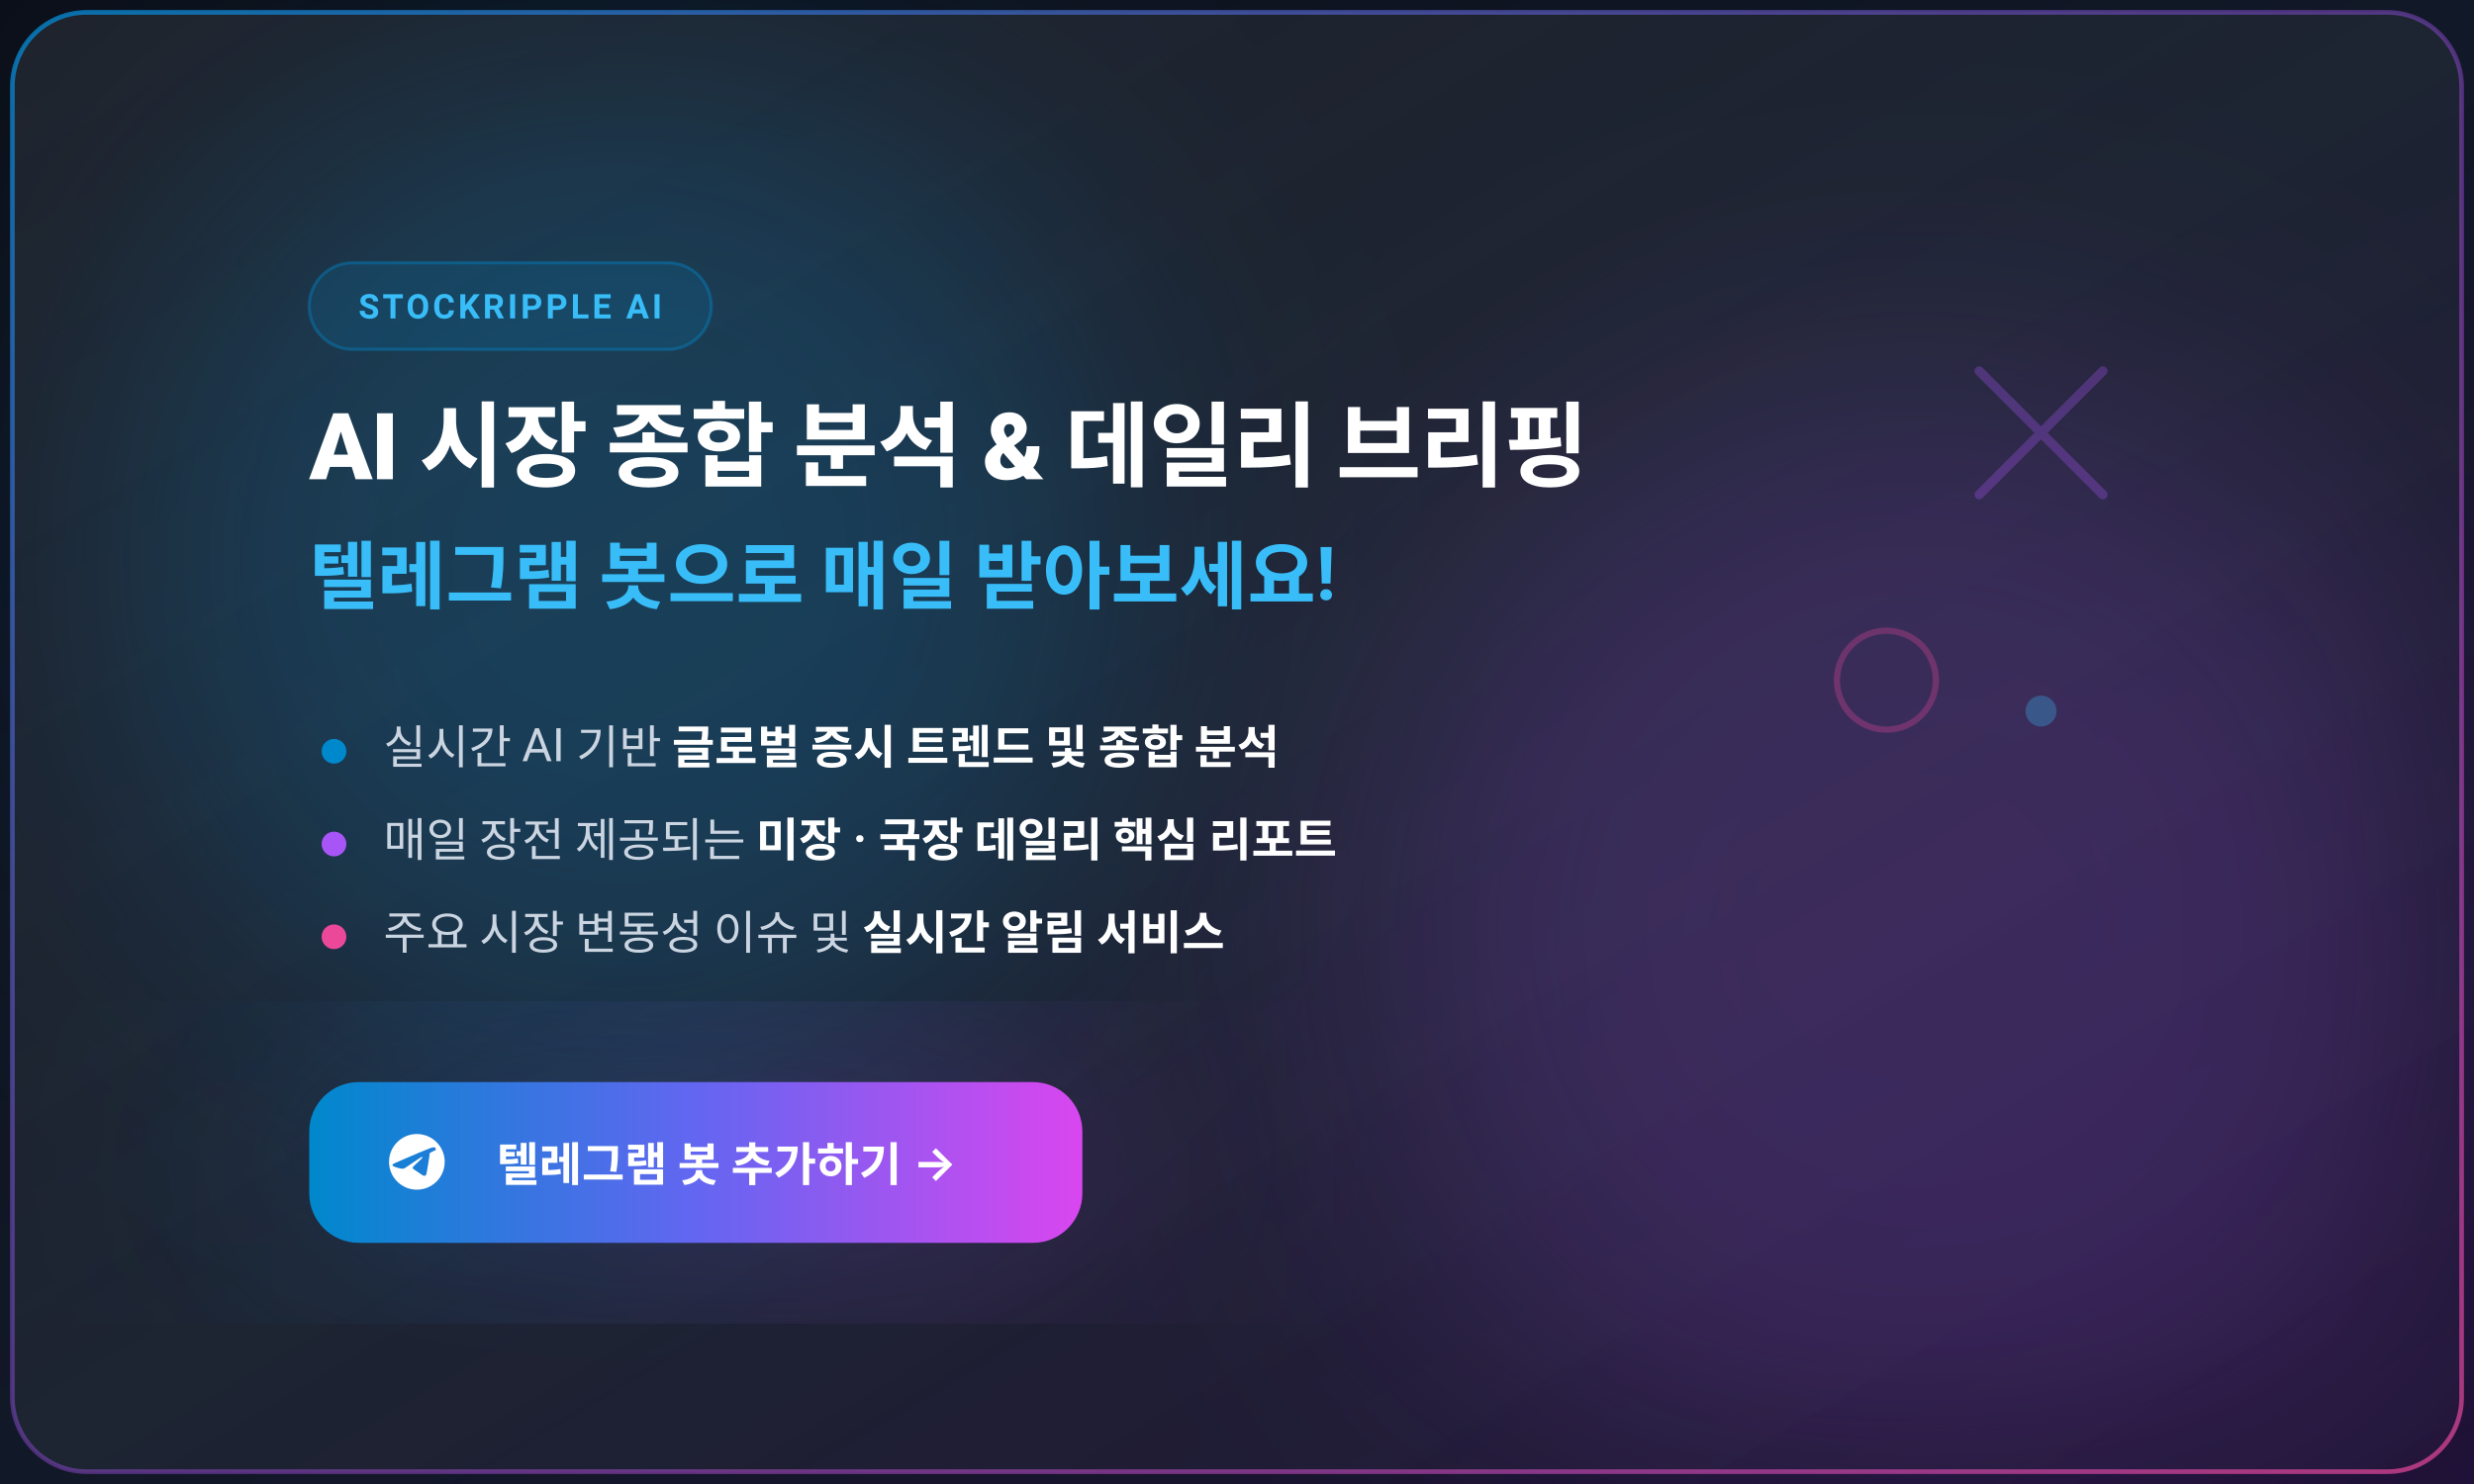
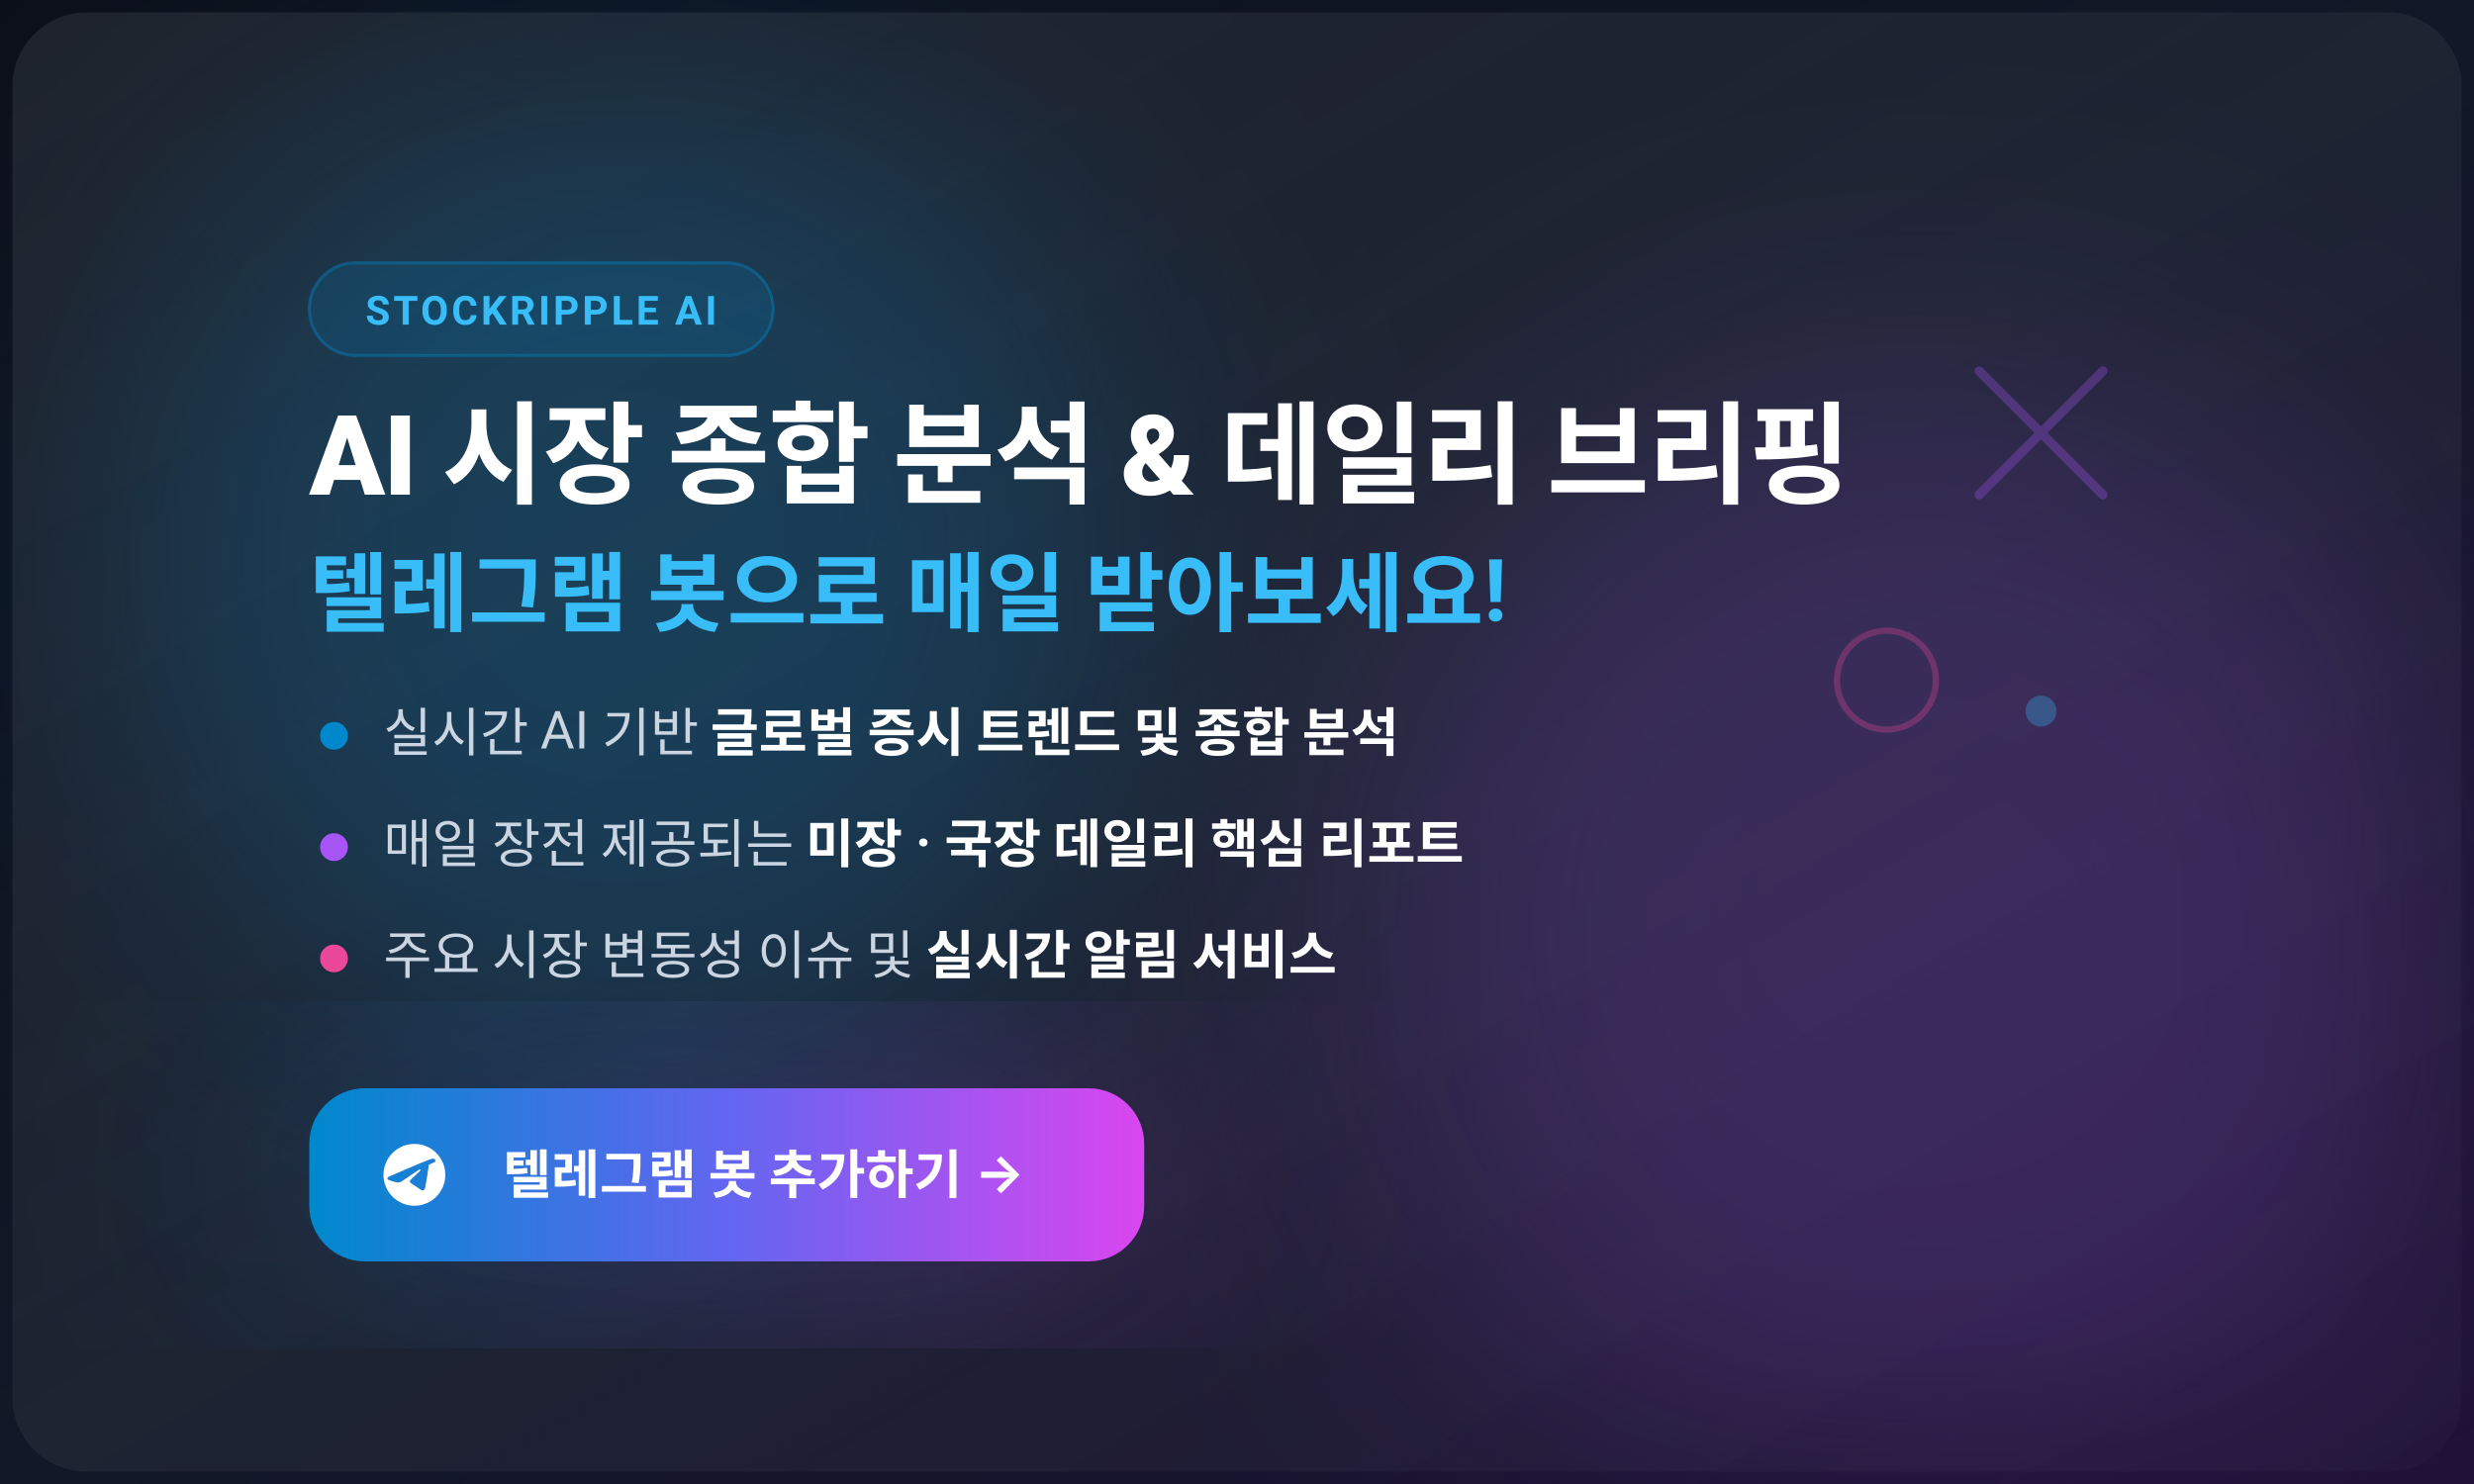
<svg xmlns="http://www.w3.org/2000/svg" viewBox="0 0 800 480" width="100%" height="100%">
  <defs>
    <linearGradient id="bg-grad" x1="0%" y1="0%" x2="100%" y2="100%">
      <stop offset="0%" stop-color="#0b0f19" />
      <stop offset="50%" stop-color="#111827" />
      <stop offset="100%" stop-color="#1e1035" />
    </linearGradient>
    <linearGradient id="glass-card" x1="0%" y1="0%" x2="100%" y2="100%">
      <stop offset="0%" stop-color="#ffffff" stop-opacity="0.08" />
      <stop offset="100%" stop-color="#ffffff" stop-opacity="0.02" />
    </linearGradient>
    <linearGradient id="border-grad" x1="0%" y1="0%" x2="100%" y2="100%">
      <stop offset="0%" stop-color="#0088cc" stop-opacity="0.8" />
      <stop offset="50%" stop-color="#a855f7" stop-opacity="0.4" />
      <stop offset="100%" stop-color="#ec4899" stop-opacity="0.7" />
    </linearGradient>
    <linearGradient id="btn-grad" x1="0%" y1="0%" x2="100%" y2="0%">
      <stop offset="0%" stop-color="#0088cc" />
      <stop offset="50%" stop-color="#6366f1" />
      <stop offset="100%" stop-color="#d946ef" />
    </linearGradient>
    <filter id="orb-blur" x="-50%" y="-50%" width="200%" height="200%">
      <feGaussianBlur stdDeviation="50" />
    </filter>
  </defs>
  <rect width="800" height="480" fill="url(#bg-grad)" />
  <circle cx="200" cy="180" r="160" fill="#0088cc" opacity="0.25" filter="url(#orb-blur)" />
  <circle cx="620" cy="300" r="180" fill="#a855f7" opacity="0.2" filter="url(#orb-blur)" />
  <g>
    <rect x="4" y="4" width="792" height="472" rx="24" fill="url(#glass-card)" />
-     <rect x="4" y="4" width="792" height="472" rx="24" fill="none" stroke="url(#border-grad)" stroke-width="1.5" />
  </g>
  <g transform="translate(100, 85)">
-     <rect width="130" height="28" rx="14" fill="#0088cc" fill-opacity="0.15" stroke="#0088cc" stroke-opacity="0.4" stroke-width="1" />
-     <text x="65" y="18" fill="#38bdf8" font-family="-apple-system, BlinkMacSystemFont, 'Segoe UI', Roboto, sans-serif" font-size="11" font-weight="700" letter-spacing="1" text-anchor="middle">STOCKRIPPLE AI</text>
+     <rect width="150" height="30" rx="15" fill="#0088cc" fill-opacity="0.15" stroke="#0088cc" stroke-opacity="0.4" stroke-width="1" />
+     <text x="75" y="20" fill="#38bdf8" font-family="-apple-system, BlinkMacSystemFont, 'Segoe UI', Roboto, sans-serif" font-size="13" font-weight="700" letter-spacing="1" text-anchor="middle">STOCKRIPPLE AI</text>
  </g>
-   <text x="100" y="155" fill="#ffffff" font-family="-apple-system, BlinkMacSystemFont, 'Segoe UI', Roboto, sans-serif" font-size="30" font-weight="800" letter-spacing="-0.5">
+   <text x="100" y="160" fill="#ffffff" font-family="-apple-system, BlinkMacSystemFont, 'Segoe UI', Roboto, sans-serif" font-size="36" font-weight="800" letter-spacing="-0.5">
    AI 시장 종합 분석 &amp; 데일리 브리핑
  </text>
-   <text x="100" y="195" fill="#38bdf8" font-family="-apple-system, BlinkMacSystemFont, 'Segoe UI', Roboto, sans-serif" font-size="24" font-weight="700">
+   <text x="100" y="202" fill="#38bdf8" font-family="-apple-system, BlinkMacSystemFont, 'Segoe UI', Roboto, sans-serif" font-size="28" font-weight="700">
    텔레그램 봇으로 매일 받아보세요!
  </text>
-   <g transform="translate(100, 235)" font-family="-apple-system, BlinkMacSystemFont, 'Segoe UI', Roboto, sans-serif" font-size="15" fill="#cbd5e1">
-     <circle cx="8" cy="8" r="4" fill="#0088cc" />
-     <text x="24" y="12">실시간 AI 기반 <tspan fill="#ffffff" font-weight="600">글로벌 증시 트렌드 및 종합 분석</tspan>
+   <g transform="translate(100, 230)" font-family="-apple-system, BlinkMacSystemFont, 'Segoe UI', Roboto, sans-serif" font-size="17" fill="#cbd5e1">
+     <circle cx="8" cy="8" r="4.5" fill="#0088cc" />
+     <text x="24" y="13">실시간 AI 기반 <tspan fill="#ffffff" font-weight="600">글로벌 증시 트렌드 및 종합 분석</tspan>
    </text>
-     <circle cx="8" cy="38" r="4" fill="#a855f7" />
-     <text x="24" y="42">매일 장전 제공되는 <tspan fill="#ffffff" font-weight="600">미장 · 국장 데일리 핵심 리포트</tspan>
+     <circle cx="8" cy="44" r="4.5" fill="#a855f7" />
+     <text x="24" y="49">매일 장전 제공되는 <tspan fill="#ffffff" font-weight="600">미장 · 국장 데일리 핵심 리포트</tspan>
    </text>
-     <circle cx="8" cy="68" r="4" fill="#ec4899" />
-     <text x="24" y="72">주요 시장 변동성 이슈 및 <tspan fill="#ffffff" font-weight="600">실시간 알림 서비스</tspan>
+     <circle cx="8" cy="80" r="4.5" fill="#ec4899" />
+     <text x="24" y="85">주요 시장 변동성 이슈 및 <tspan fill="#ffffff" font-weight="600">실시간 알림 서비스</tspan>
    </text>
  </g>
-   <g transform="translate(100, 350)">
-     <rect width="250" height="52" rx="16" fill="url(#btn-grad)" opacity="0.4" filter="url(#orb-blur)" />
-     <rect width="250" height="52" rx="16" fill="url(#btn-grad)" />
-     <path transform="translate(24, 15) scale(0.9)" d="M12 2C6.48 2 2 6.48 2 12s4.48 10 10 10 10-4.48 10-10S17.52 2 12 2zm4.64 6.8c-.15 1.58-.8 5.42-1.13 7.19-.14.75-.42 1-.68 1.03-.58.05-1.02-.38-1.58-.75-.88-.58-1.38-.94-2.23-1.5-.99-.65-.35-1.01.22-1.59.15-.15 2.71-2.48 2.76-2.69.01-.03.01-.14-.07-.2-.08-.06-.19-.04-.27-.02-.12.02-1.96 1.25-5.54 3.69-.52.36-1 .53-1.42.52-.47-.01-1.37-.26-2.03-.48-.82-.27-1.47-.42-1.42-.88.03-.25.38-.51 1.07-.78 4.18-1.82 6.97-3.02 8.37-3.61 3.99-1.66 4.82-1.95 5.36-1.96.12 0 .38.03.55.17.14.12.18.28.2.45-.02.07-.02.21-.04.38z" fill="#ffffff" />
-     <text x="135" y="32" fill="#ffffff" font-family="-apple-system, BlinkMacSystemFont, 'Segoe UI', Roboto, sans-serif" font-size="15" font-weight="700" text-anchor="middle">텔레그램 봇 추가하기  →</text>
+   <g transform="translate(100, 352)">
+     <rect width="270" height="56" rx="18" fill="url(#btn-grad)" opacity="0.4" filter="url(#orb-blur)" />
+     <rect width="270" height="56" rx="18" fill="url(#btn-grad)" />
+     <path transform="translate(22, 16) scale(1)" d="M12 2C6.48 2 2 6.48 2 12s4.48 10 10 10 10-4.48 10-10S17.52 2 12 2zm4.64 6.8c-.15 1.58-.8 5.42-1.13 7.19-.14.75-.42 1-.68 1.03-.58.05-1.02-.38-1.58-.75-.88-.58-1.38-.94-2.23-1.5-.99-.65-.35-1.01.22-1.59.15-.15 2.71-2.48 2.76-2.69.01-.03.01-.14-.07-.2-.08-.06-.19-.04-.27-.02-.12.02-1.96 1.25-5.54 3.69-.52.36-1 .53-1.42.52-.47-.01-1.37-.26-2.03-.48-.82-.27-1.47-.42-1.42-.88.03-.25.38-.51 1.07-.78 4.18-1.82 6.97-3.02 8.37-3.61 3.99-1.66 4.82-1.95 5.36-1.96.12 0 .38.03.55.17.14.12.18.28.2.45-.02.07-.02.21-.04.38z" fill="#ffffff" />
+     <text x="147" y="34" fill="#ffffff" font-family="-apple-system, BlinkMacSystemFont, 'Segoe UI', Roboto, sans-serif" font-size="17" font-weight="700" text-anchor="middle">텔레그램 봇 추가하기  →</text>
  </g>
  <g opacity="0.3">
    <path d="M 640 120 L 680 160 M 680 120 L 640 160" stroke="#a855f7" stroke-width="3" stroke-linecap="round" />
    <circle cx="610" cy="220" r="16" fill="none" stroke="#ec4899" stroke-width="2" />
    <circle cx="660" cy="230" r="5" fill="#38bdf8" />
  </g>
</svg>
